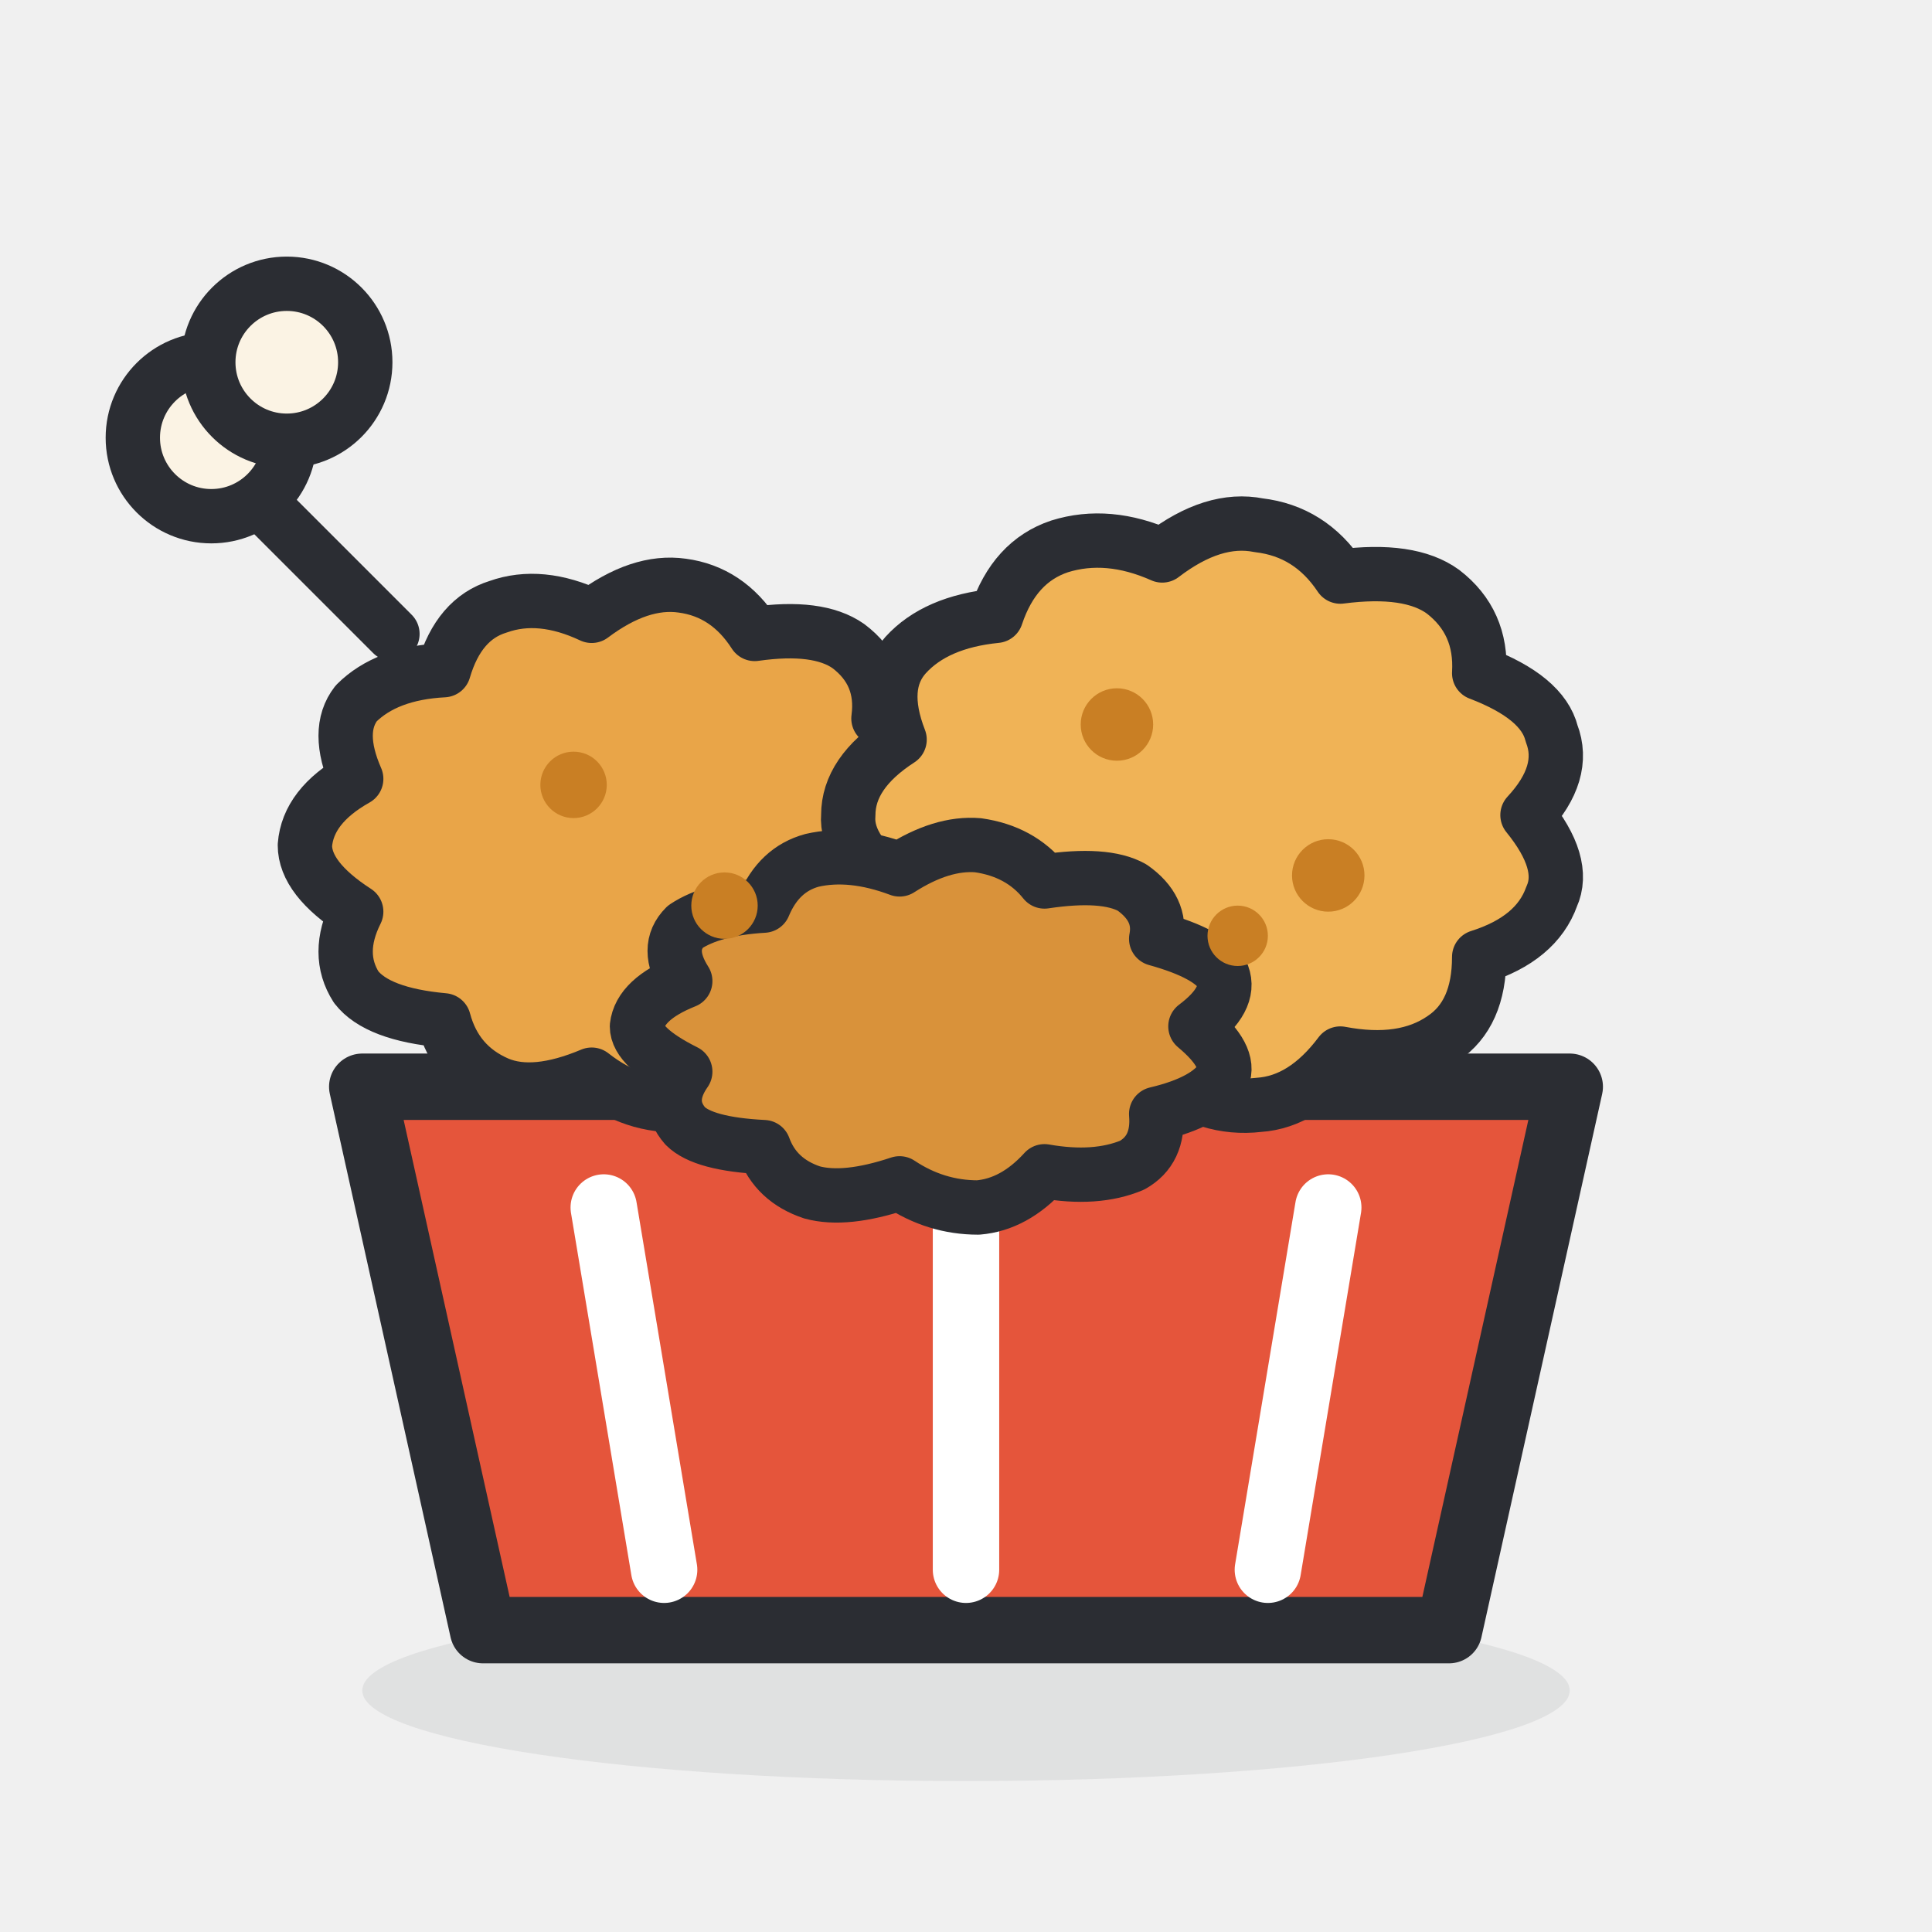
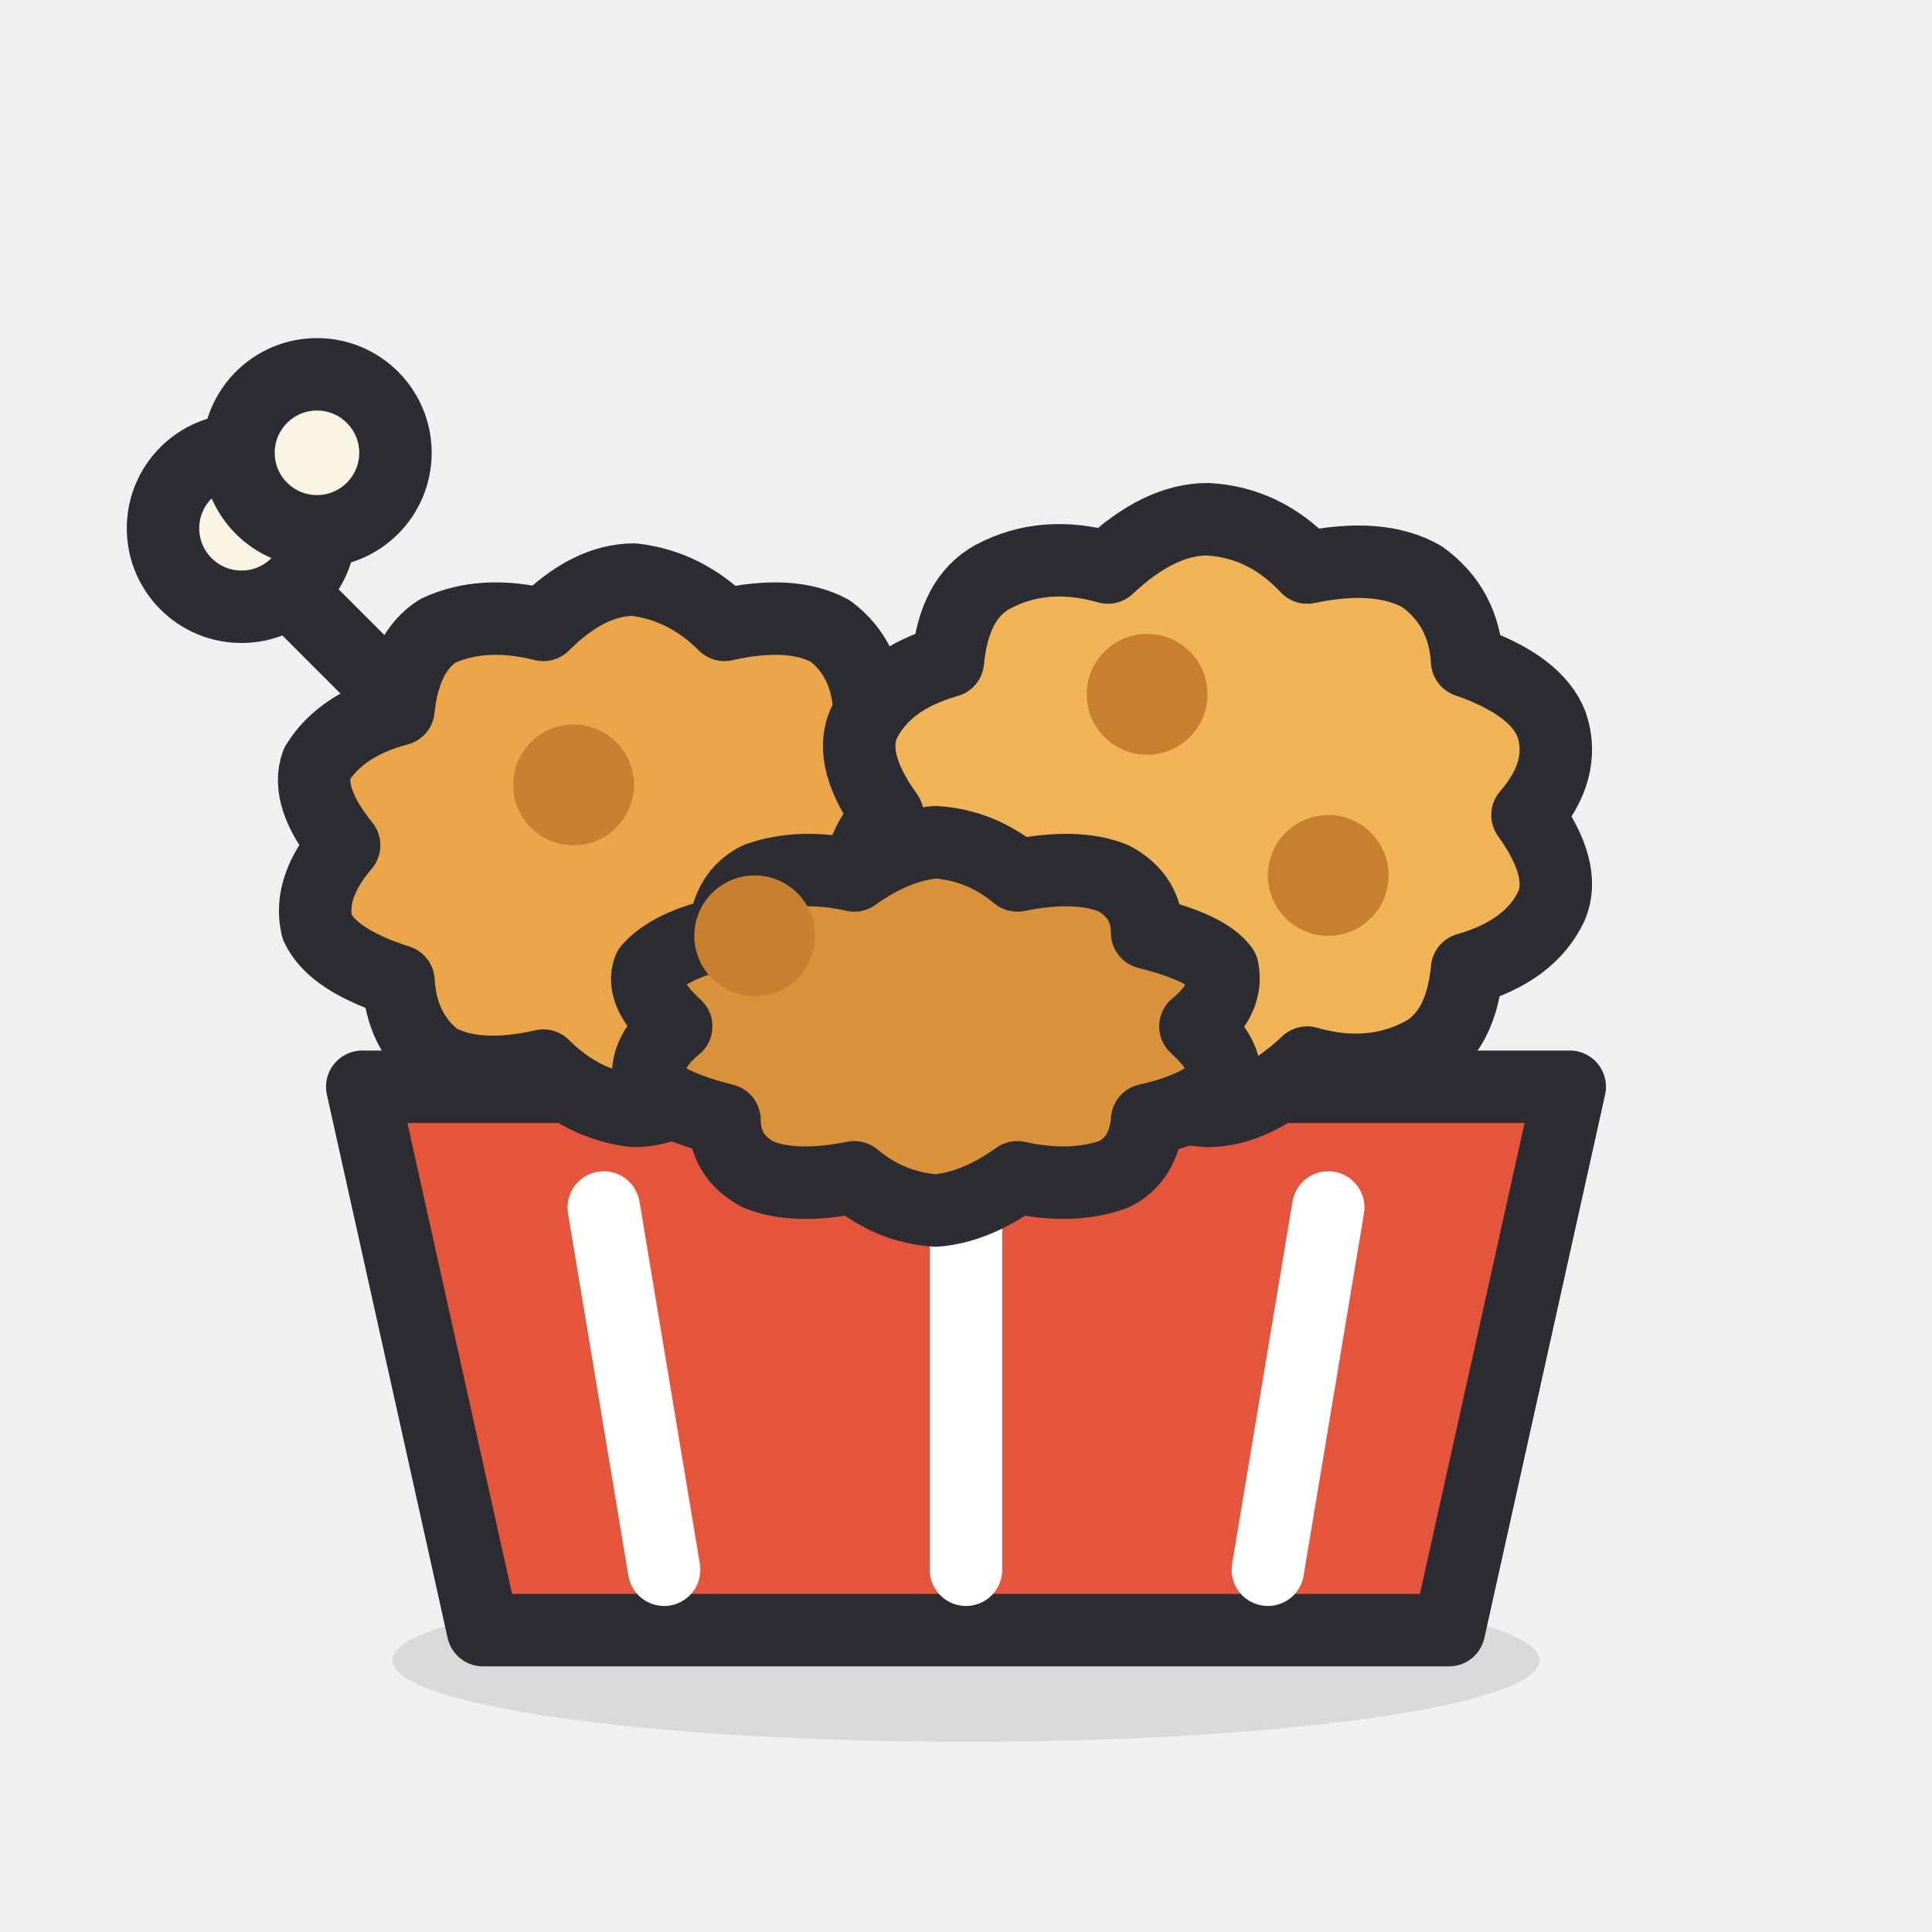
<svg xmlns="http://www.w3.org/2000/svg" viewBox="0 0 64 64">
-   <ellipse cx="32" cy="56" rx="20" ry="3" fill="#2b2d33" opacity=".08" />
-   <g fill="#e5553b" stroke="#2b2d33" stroke-width="2.2" stroke-linejoin="round" stroke-linecap="round">
+   <ellipse cx="32" cy="55" rx="19" ry="2.7" fill="#2b2d33" opacity=".12" />
+   <g fill="#e5553b" stroke="#2b2d33" stroke-width="2.4" stroke-linejoin="round" stroke-linecap="round">
    <path d="M12 36h40l-4 18H16z" />
  </g>
-   <g fill="none" stroke="#ffffff" stroke-width="2.2" stroke-linecap="round" stroke-linejoin="round">
+   <g fill="none" stroke="#ffffff" stroke-width="2.4" stroke-linecap="round" stroke-linejoin="round">
    <path d="M20 40l2 12M32 40v12M44 40l-2 12" />
  </g>
-   <g fill="#fbf3e4" stroke="#2b2d33" stroke-width="1.8" stroke-linejoin="round" stroke-linecap="round">
-     <path d="M13 21l-5-5" />
-     <circle cx="7" cy="14.5" r="2.6" />
-     <circle cx="9.5" cy="12" r="2.6" />
+   <g fill="#fbf3e4" stroke="#2b2d33" stroke-width="2.4" stroke-linejoin="round" stroke-linecap="round">
+     <path d="M14 24l-5-5" />
+     <circle cx="8" cy="17.5" r="2.6" />
+     <circle cx="10.5" cy="15" r="2.6" />
  </g>
-   <g fill="#e9a548" stroke="#2b2d33" stroke-width="1.8" stroke-linejoin="round" stroke-linecap="round">
-     <path d="M30.6 28.0 Q31.9 29.4 31.5 30.5 Q30.9 31.6 29.1 32.2 Q29.2 33.9 28.1 34.6 Q26.9 35.4 25.0 35.0 Q23.9 36.5 22.6 36.6 Q21.0 36.7 19.6 35.6 Q17.7 36.4 16.5 35.9 Q15.1 35.3 14.7 33.8 Q12.5 33.6 11.8 32.7 Q11.1 31.6 11.8 30.2 Q10.1 29.1 10.1 28.0 Q10.2 26.7 11.8 25.8 Q11.1 24.2 11.8 23.3 Q12.8 22.3 14.7 22.2 Q15.2 20.5 16.5 20.1 Q17.9 19.6 19.6 20.4 Q21.2 19.2 22.6 19.4 Q24.1 19.6 25.0 21.0 Q27.1 20.7 28.1 21.4 Q29.3 22.3 29.1 23.8 Q31.1 24.5 31.5 25.5 Q31.8 26.8 30.6 28.0z" />
+   <g fill="#e9a548" stroke="#2b2d33" stroke-width="2.4" stroke-linejoin="round" stroke-linecap="round">
+     <path d="M30.6 28.0 Q31.9 29.6 31.5 30.7 Q30.7 32.0 28.8 32.5 Q28.6 34.4 27.5 35.1 Q26.0 35.8 24.0 35.3 Q22.5 36.8 21.0 36.8 Q19.3 36.6 18.0 35.3 Q15.8 35.8 14.5 35.1 Q13.3 34.2 13.2 32.5 Q11.0 31.8 10.5 30.7 Q10.2 29.4 11.4 28.0 Q10.1 26.4 10.5 25.3 Q11.3 24.0 13.2 23.5 Q13.4 21.6 14.5 20.9 Q16.0 20.2 18.0 20.7 Q19.5 19.2 21.0 19.2 Q22.7 19.4 24.0 20.7 Q26.2 20.2 27.5 20.9 Q28.7 21.8 28.8 23.5 Q31.0 24.2 31.5 25.3 Q31.8 26.6 30.6 28.0z" />
  </g>
-   <g fill="#f0b356" stroke="#2b2d33" stroke-width="1.8" stroke-linejoin="round" stroke-linecap="round">
-     <path d="M50.6 27.0 Q51.9 28.6 51.4 29.7 Q50.9 31.1 49.0 31.7 Q49.0 33.6 47.8 34.4 Q46.5 35.3 44.4 34.9 Q43.2 36.5 41.7 36.6 Q40.0 36.8 38.5 35.6 Q36.4 36.4 35.1 35.9 Q33.5 35.2 33.0 33.6 Q30.7 33.3 30.0 32.3 Q29.1 31.1 29.8 29.5 Q28.0 28.2 28.1 27.0 Q28.1 25.6 29.8 24.5 Q29.1 22.7 30.0 21.7 Q31.0 20.6 33.0 20.4 Q33.6 18.6 35.1 18.1 Q36.7 17.6 38.5 18.4 Q40.2 17.1 41.7 17.4 Q43.4 17.6 44.4 19.1 Q46.7 18.8 47.8 19.6 Q49.1 20.6 49.0 22.3 Q51.1 23.1 51.4 24.3 Q51.9 25.6 50.6 27.0z" />
+   <g fill="#f0b356" stroke="#2b2d33" stroke-width="2.4" stroke-linejoin="round" stroke-linecap="round">
+     <path d="M50.6 27.0 Q51.9 28.8 51.4 30.0 Q50.7 31.5 48.6 32.1 Q48.4 34.2 47.1 34.9 Q45.4 35.8 43.3 35.2 Q41.6 36.8 40.0 36.8 Q38.1 36.7 36.7 35.2 Q34.3 35.7 32.9 34.9 Q31.5 33.9 31.4 32.1 Q29.1 31.3 28.6 30.0 Q28.1 28.5 29.4 27.0 Q28.1 25.2 28.6 24.0 Q29.3 22.5 31.4 21.9 Q31.6 19.8 32.9 19.1 Q34.6 18.2 36.7 18.8 Q38.4 17.2 40.0 17.2 Q41.9 17.3 43.3 18.8 Q45.7 18.3 47.1 19.1 Q48.5 20.1 48.6 21.9 Q50.9 22.7 51.4 24.0 Q51.9 25.5 50.6 27.0z" />
  </g>
-   <g fill="#d9923a" stroke="#2b2d33" stroke-width="1.8" stroke-linejoin="round" stroke-linecap="round">
-     <path d="M39.6 34.0 Q40.8 35.0 40.5 35.7 Q40.0 36.5 38.3 36.9 Q38.4 38.1 37.5 38.6 Q36.3 39.1 34.6 38.8 Q33.6 39.9 32.4 40.0 Q31.0 40.0 29.8 39.2 Q28.0 39.8 26.9 39.5 Q25.7 39.1 25.3 38.0 Q23.3 37.9 22.7 37.3 Q22.0 36.5 22.7 35.5 Q21.1 34.7 21.1 34.0 Q21.2 33.1 22.7 32.5 Q22.0 31.4 22.7 30.7 Q23.6 30.1 25.3 30.0 Q25.8 28.8 26.9 28.5 Q28.2 28.2 29.8 28.8 Q31.2 27.9 32.4 28.0 Q33.8 28.2 34.6 29.2 Q36.6 28.9 37.5 29.4 Q38.5 30.1 38.3 31.1 Q40.1 31.6 40.5 32.3 Q40.8 33.1 39.6 34.0z" />
+   <g fill="#d9923a" stroke="#2b2d33" stroke-width="2.4" stroke-linejoin="round" stroke-linecap="round">
+     <path d="M39.6 34.0 Q40.8 35.1 40.5 35.9 Q39.8 36.7 38.0 37.1 Q37.9 38.4 36.9 38.9 Q35.5 39.4 33.7 39.0 Q32.3 40.0 31.0 40.1 Q29.5 40.0 28.3 39.0 Q26.3 39.4 25.1 38.9 Q24.0 38.3 24.0 37.1 Q22.0 36.6 21.5 35.9 Q21.3 34.9 22.4 34.0 Q21.2 32.9 21.5 32.1 Q22.2 31.3 24.0 30.9 Q24.1 29.6 25.1 29.1 Q26.5 28.6 28.3 29.0 Q29.7 28.0 31.0 27.9 Q32.5 28.0 33.7 29.0 Q35.7 28.6 36.9 29.1 Q38.0 29.7 38.0 30.9 Q40.0 31.4 40.5 32.1 Q40.7 33.1 39.6 34.0z" />
  </g>
-   <g fill="#c97f24" stroke="none">
-     <circle cx="37" cy="24" r="1.2" />
-     <circle cx="44" cy="29" r="1.2" />
-     <circle cx="41" cy="31" r="1" />
-     <circle cx="19" cy="26" r="1.1" />
-     <circle cx="24" cy="30" r="1.1" />
+   <g fill="#c9802e">
+     <circle cx="38" cy="23" r="2" />
+     <circle cx="44" cy="29" r="2" />
+     <circle cx="19" cy="26" r="2" />
+     <circle cx="25" cy="31" r="2" />
  </g>
</svg>
